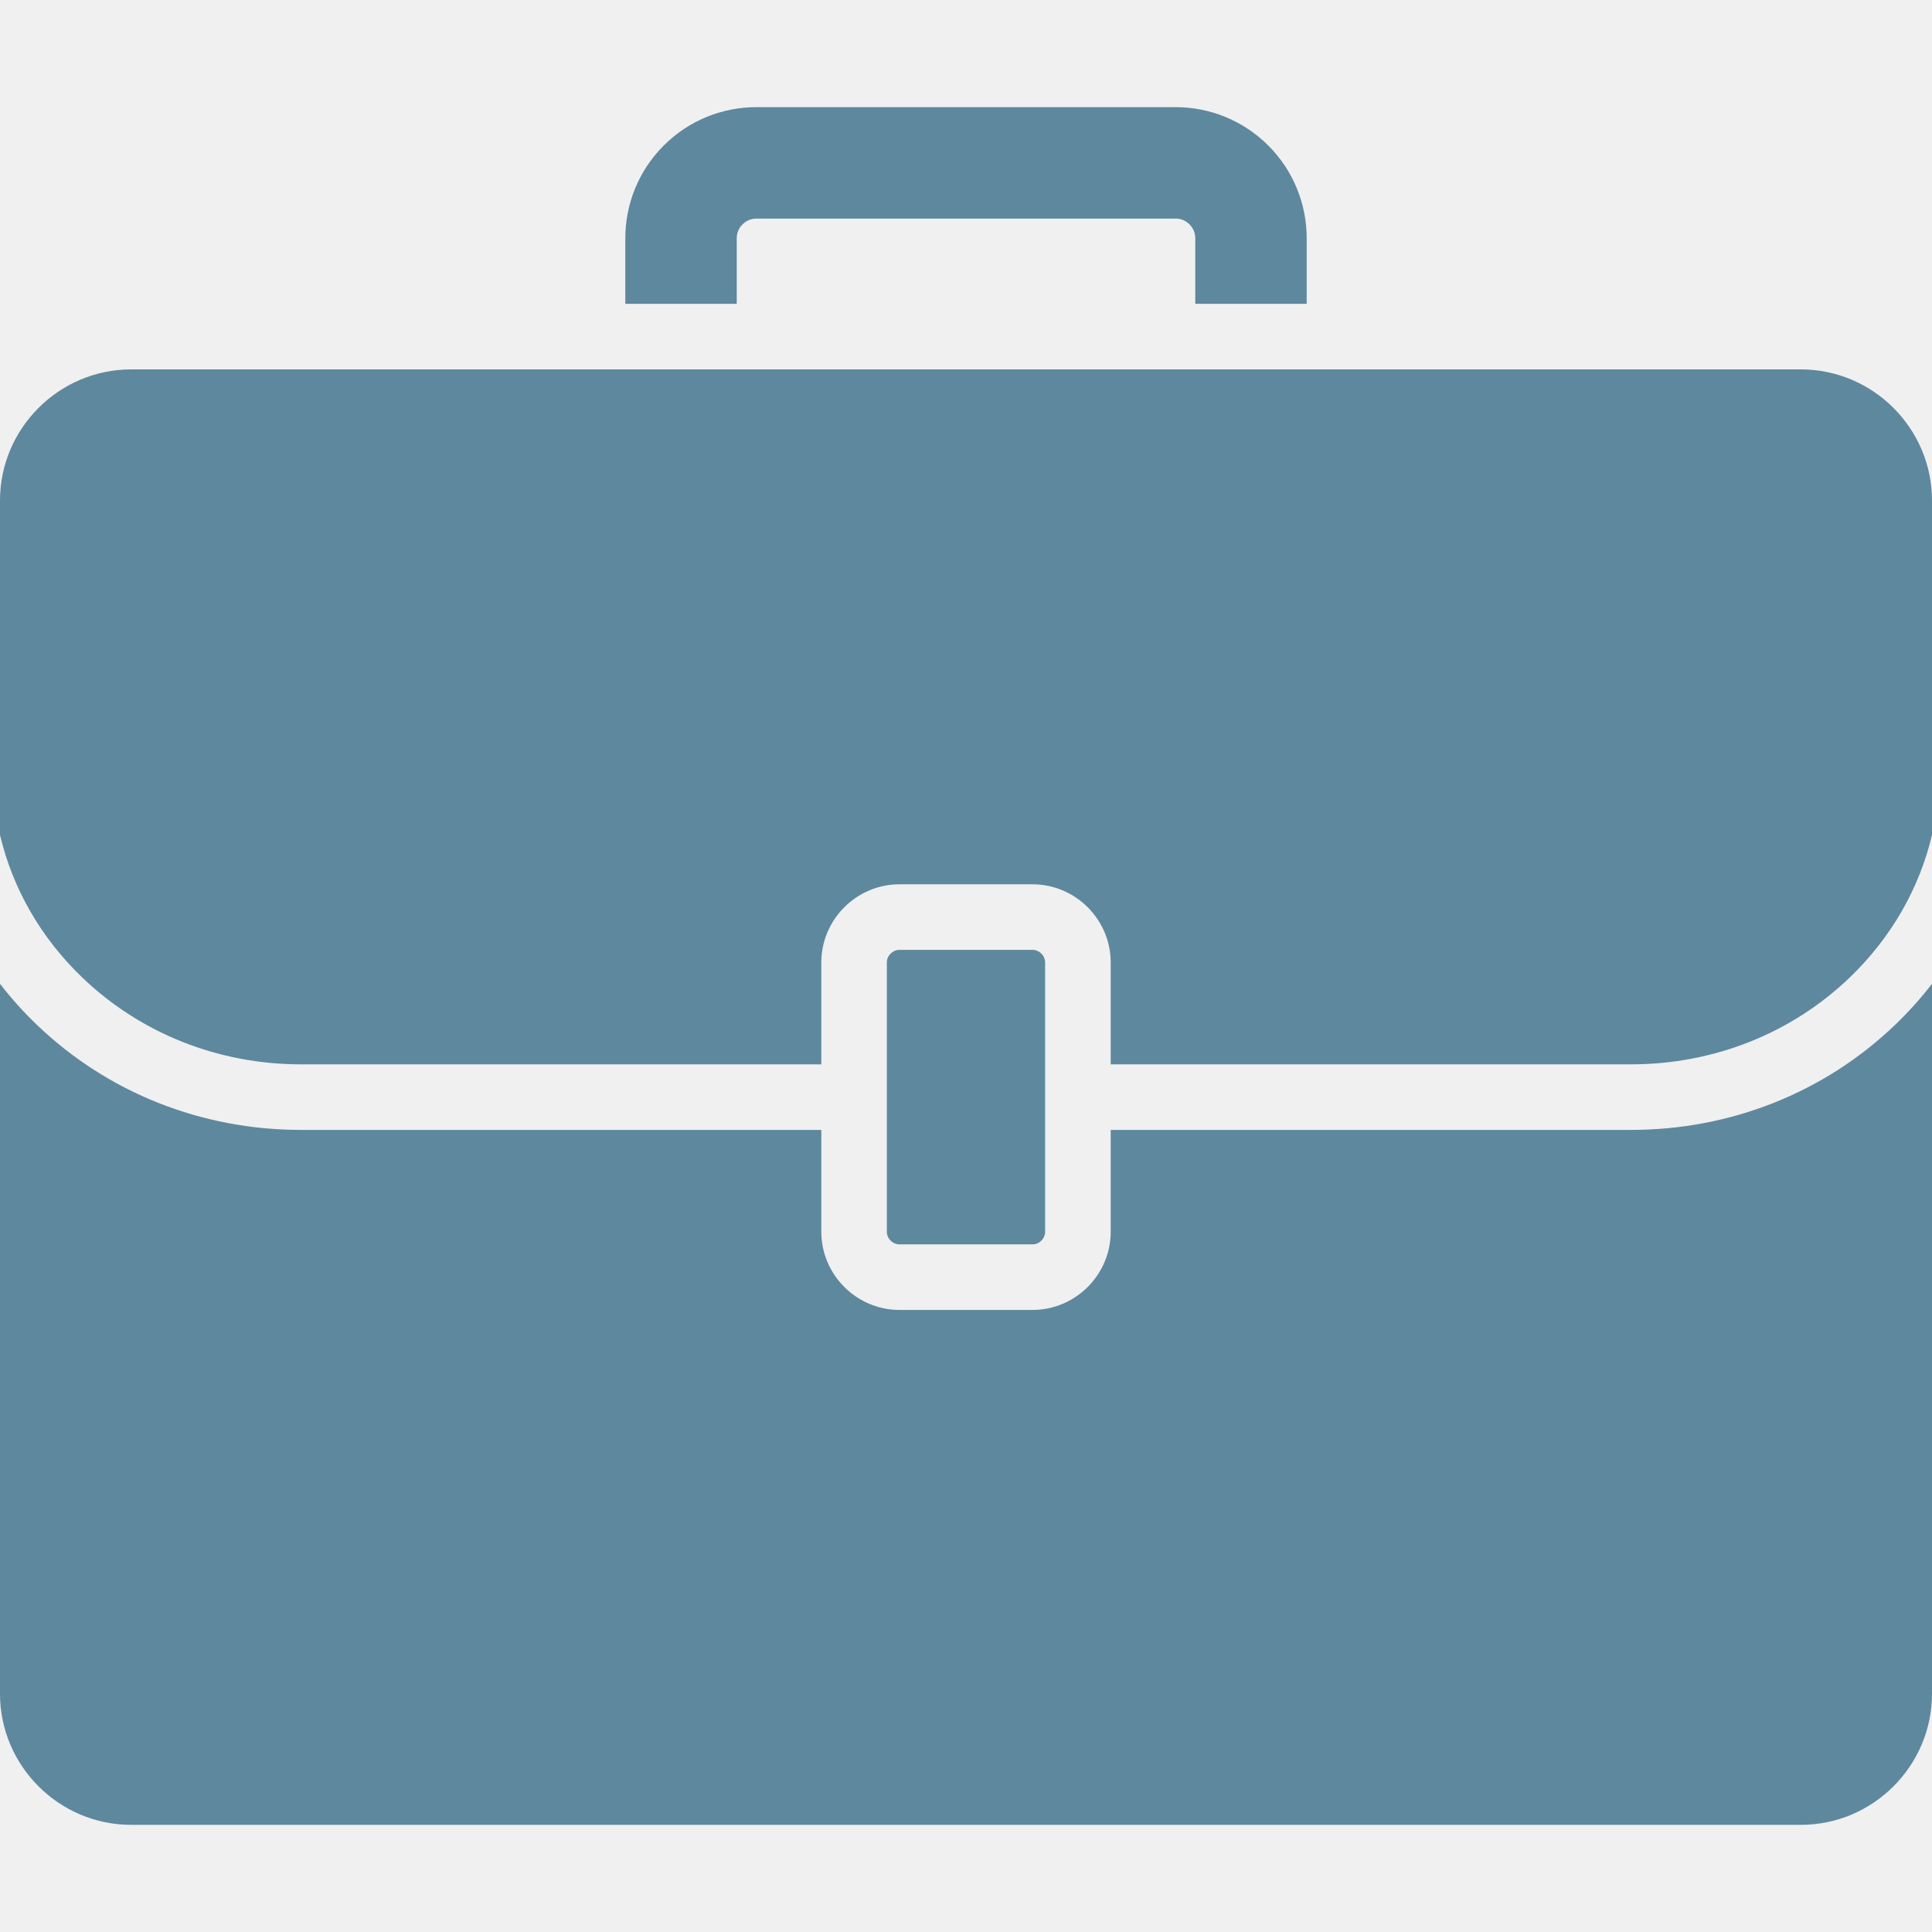
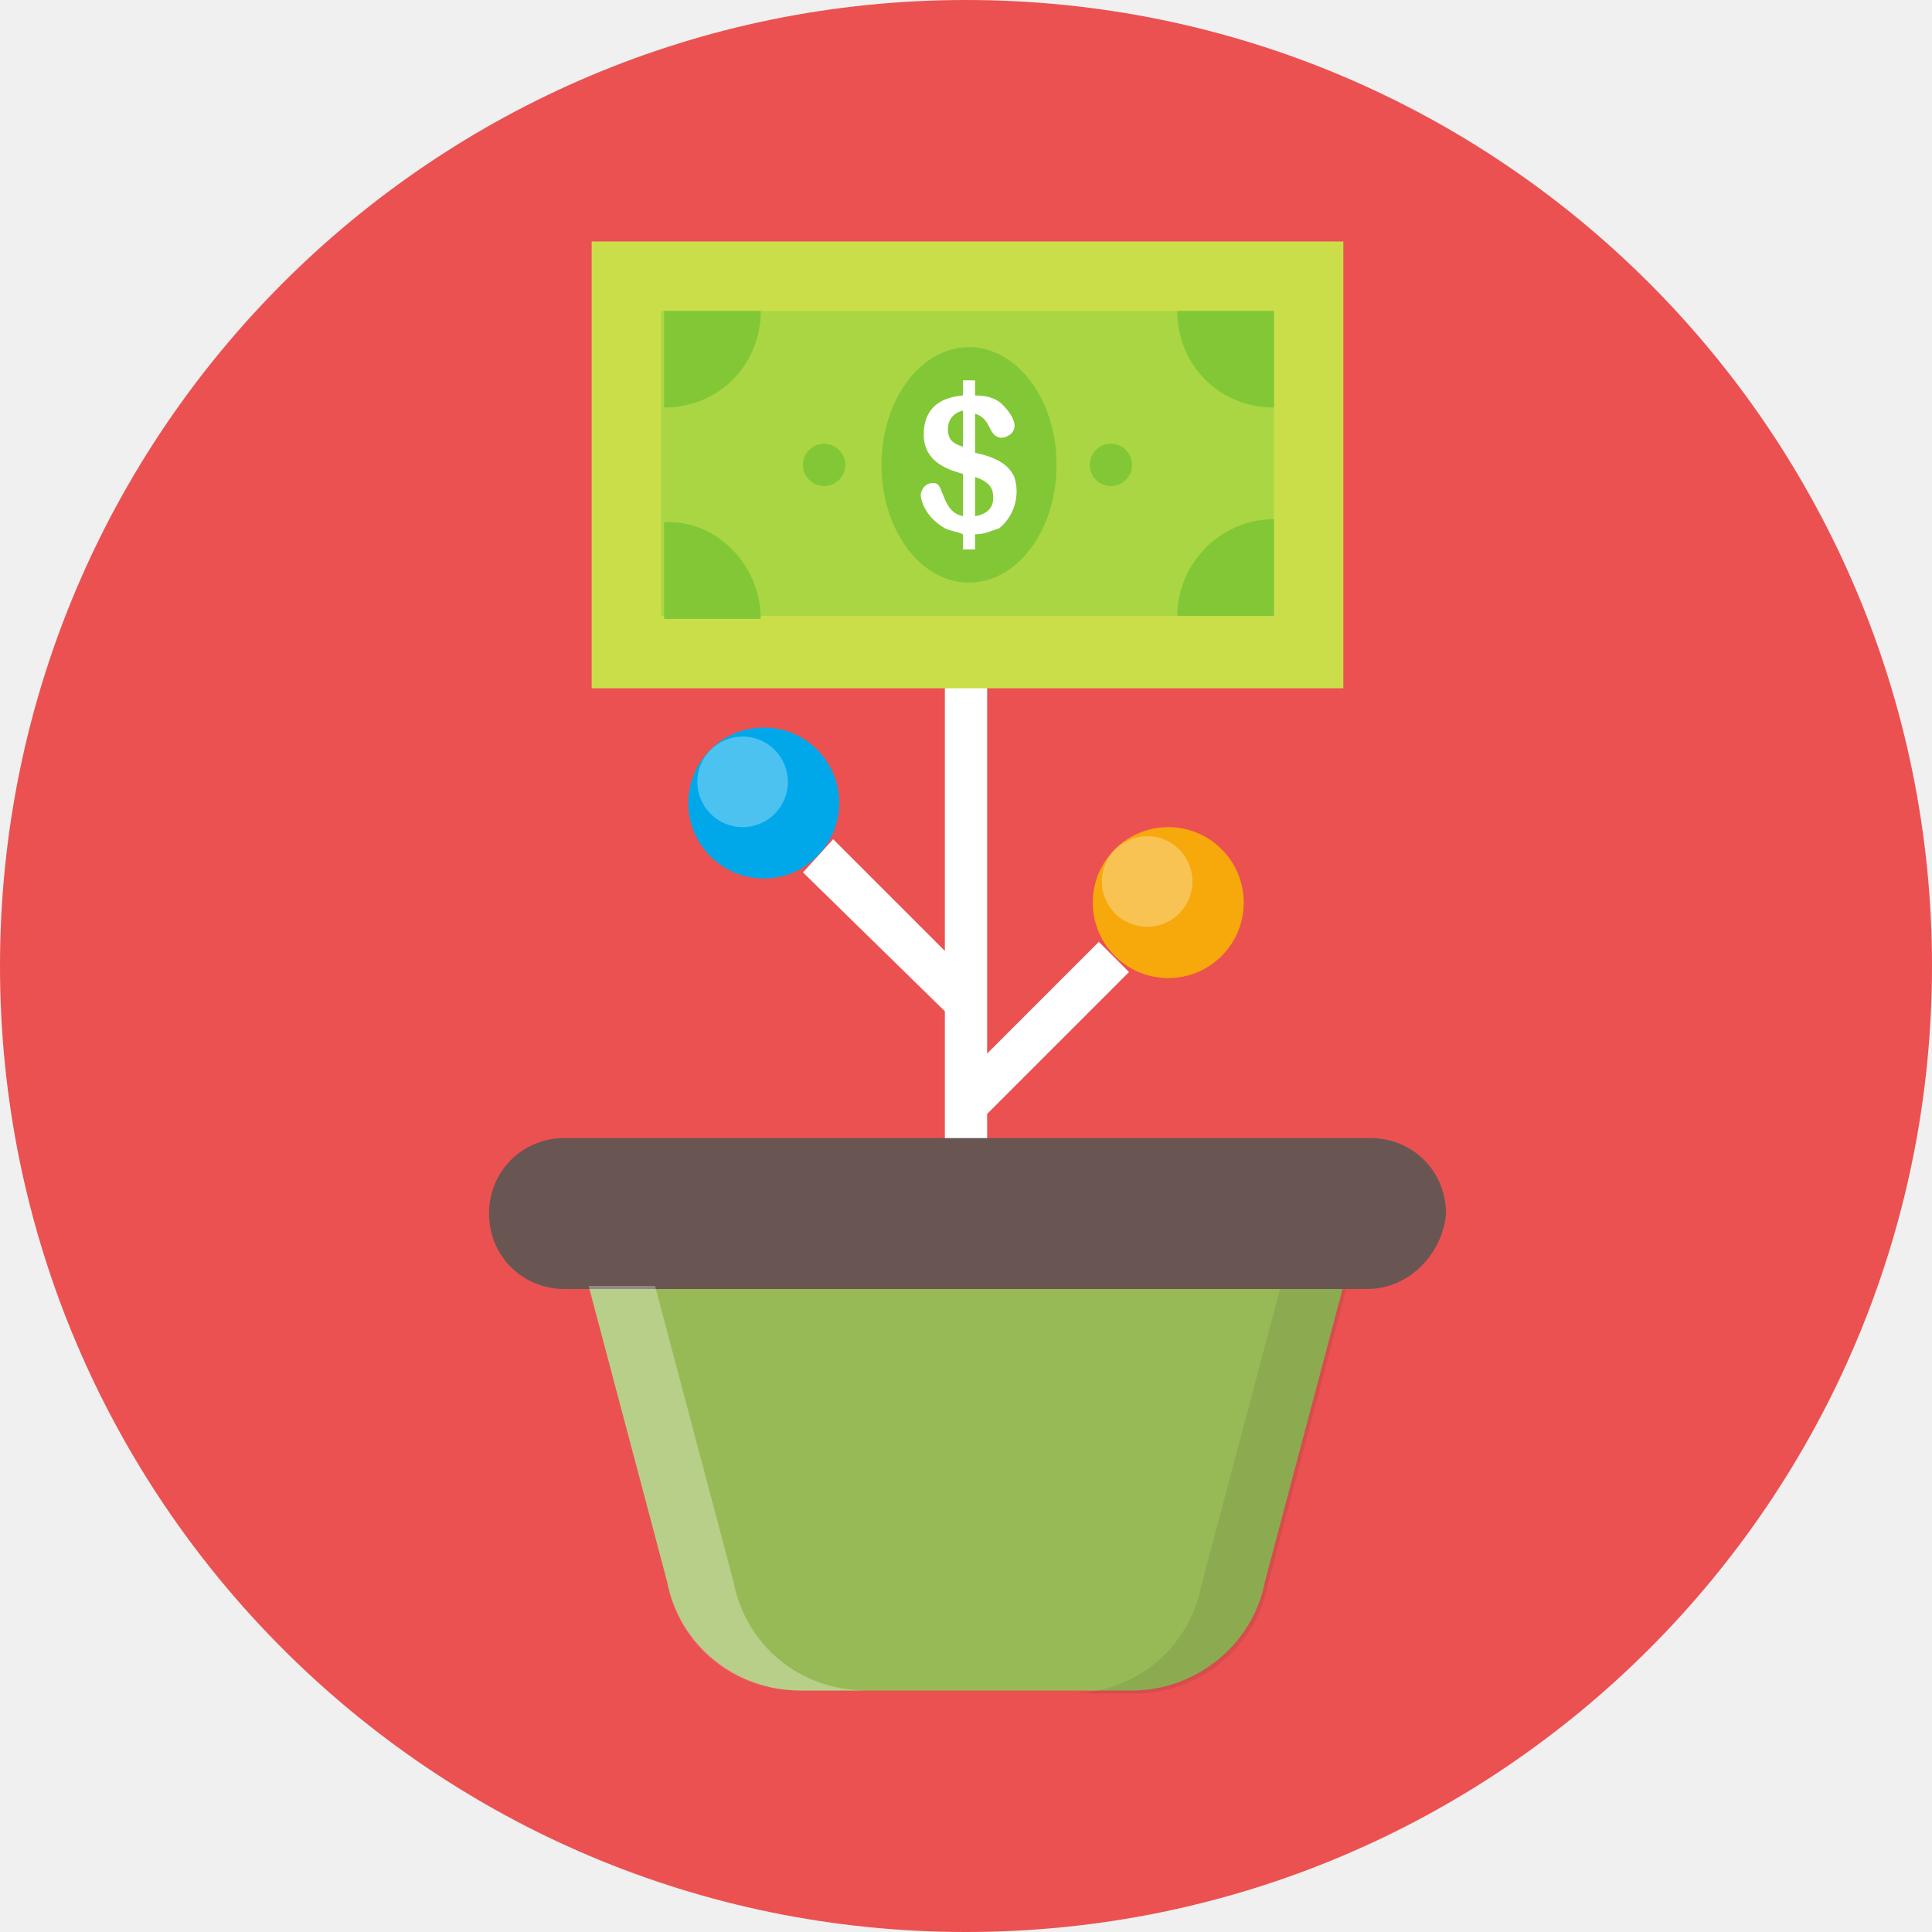
- <svg xmlns="http://www.w3.org/2000/svg" enable-background="new 0 0 200 200" height="200px" id="Layer_1" version="1.1" viewBox="0 0 200 200" width="200px" xml:space="preserve">
-   <path d="M200,51.813v34.62c-1.312,5.54-4.219,10.628-8.513,14.755c-6.04,5.797-14.09,8.992-22.655,8.992H114.98  v-10.54c0-4.454-3.645-8.098-8.099-8.098H93.118c-4.452,0-8.096,3.645-8.096,8.098v10.54H31.167c-8.565,0-16.613-3.195-22.655-8.992  C4.214,97.067,1.312,91.975,0,86.437V51.813C0,44.35,6.11,38.24,13.574,38.24h172.854C193.891,38.24,200,44.35,200,51.813z   M106.882,128.817c0.713,0,1.308-0.596,1.308-1.308v-10.542v-6.787v-10.54c0-0.712-0.595-1.312-1.308-1.312H93.118  c-0.71,0-1.312,0.6-1.312,1.312v10.54v6.787v10.542c0,0.712,0.602,1.308,1.312,1.308H106.882z M196.19,106.083  c-7.316,7.017-17.026,10.885-27.358,10.885H114.98v10.542c0,4.448-3.645,8.095-8.099,8.095H93.118c-4.452,0-8.096-3.646-8.096-8.095  v-10.542H31.167c-10.33,0-20.042-3.868-27.357-10.885c-1.39-1.335-2.662-2.752-3.81-4.239v73.489c0,7.469,6.11,13.574,13.574,13.574  h172.854c7.463,0,13.572-6.105,13.572-13.574v-73.489C198.85,103.331,197.583,104.748,196.19,106.083z M131.296,15.069  c-2.652-2.652-6.127-3.977-9.599-3.977H78.307c-3.474,0-6.951,1.325-9.601,3.977c-2.648,2.65-3.974,6.124-3.974,9.597v6.787h11.535  v-6.787c0-0.385,0.105-0.948,0.6-1.44c0.49-0.492,1.052-0.599,1.44-0.599h43.391c0.382,0,0.946,0.107,1.437,0.599  c0.494,0.492,0.599,1.055,0.599,1.44v6.787h11.535v-6.787C135.268,21.193,133.944,17.72,131.296,15.069z" fill="#5E889E" />
+ <svg xmlns="http://www.w3.org/2000/svg" id="Layer_1" style="enable-background:new 0 0 64 64;" version="1.1" viewBox="0 0 64 64" xml:space="preserve">
+   <style type="text/css">
+ 	.st0{fill:#62BEE7;}
+ 	.st1{fill:#474E5E;}
+ 	.st2{fill:#F3EEE4;}
+ 	.st3{fill:#FFFFFF;}
+ 	.st4{fill:#E8DCCA;}
+ 	.st5{opacity:0.1;fill:#231F20;}
+ 	.st6{fill:#506268;}
+ 	.st7{fill:#EB5151;}
+ 	.st8{fill:#C64444;}
+ 	.st9{fill:#9CCB5B;}
+ 	.st10{fill:#404A4C;}
+ 	.st11{fill:#676767;}
+ 	.st12{fill:#E0E1E5;}
+ 	.st13{fill:#9D9EA0;}
+ 	.st14{fill:#B3B4B7;}
+ 	.st15{opacity:0.1;}
+ 	.st16{fill:#231F20;}
+ 	.st17{fill:#FACC20;}
+ 	.st18{fill:#FDEF34;}
+ 	.st19{fill:#F7A90B;}
+ 	.st20{fill:#20B8EA;}
+ 	.st21{fill:#00A8EA;}
+ 	.st22{fill:#33D3F4;}
+ 	.st23{opacity:0.25;fill:#FFFFFF;}
+ 	.st24{fill:#CACBCE;}
+ 	.st25{fill:#2E3545;}
+ 	.st26{fill:#8DAF4A;}
+ 	.st27{fill:#F9C2AF;}
+ 	.st28{fill:#AFDDF4;}
+ 	.st29{fill:#677177;}
+ 	.st30{fill:#FFEDB3;}
+ 	.st31{fill:#695652;}
+ 	.st32{fill:#30A7BF;}
+ 	.st33{fill:#4D5556;}
+ 	.st34{opacity:0.35;}
+ 	.st35{fill:#FFCB04;}
+ 	.st36{fill:#99E9FA;}
+ 	.st37{opacity:0.2;}
+ 	.st38{opacity:3.000000e-02;}
+ 	.st39{fill:#9ECA5B;}
+ 	.st40{fill:#98BA56;}
+ 	.st41{fill:#40EEFF;}
+ 	.st42{fill:#FF6A52;}
+ 	.st43{opacity:0.1;fill:#FFFFFF;}
+ 	.st44{opacity:0.4;}
+ 	.st45{fill:#57606D;}
+ 	.st46{fill:#BACA5B;}
+ 	.st47{opacity:0.25;}
+ 	.st48{opacity:5.000000e-02;fill:#231F20;}
+ 	.st49{opacity:0.2;fill:#FFFFFF;}
+ 	.st50{opacity:0.3;}
+ 	.st51{fill:#FFD82F;}
+ 	.st52{fill:#F4C121;}
+ 	.st53{fill:#EF9D0A;}
+ 	.st54{fill:#F9E532;}
+ 	.st55{fill:#F4C01E;}
+ 	.st56{fill:#FFE14D;}
+ 	.st57{fill:#B7C156;}
+ 	.st58{fill:#DBA92C;}
+ 	.st59{fill:#363D4D;}
+ 	.st60{fill:#3F4656;}
+ 	.st61{fill:#463E33;}
+ 	.st62{fill:none;}
+ 	.st63{opacity:4.000000e-02;}
+ 	.st64{fill:#4DB6AC;}
+ 	.st65{fill:#CADE49;}
+ 	.st66{fill:#9FD343;}
+ 	.st67{fill:#AAD643;}
+ 	.st68{fill:#82C736;}
+ 	.st69{opacity:0.3;fill:#FFFFFF;}
+ 	.st70{fill:#FFD640;}
+ 	.st71{opacity:0.5;}
+ 	.st72{opacity:0.6;}
+ </style>
+   <g>
+     <circle class="st7" cx="32" cy="32" r="32" />
+     <g>
+       <g>
+         <circle class="st19" cx="38.7" cy="29.9" r="2.5" />
+       </g>
+       <polygon class="st3" points="37.4,32.2 36.4,31.2 32.7,34.9 32.7,20.7 31.3,20.7 31.3,31.5 27.6,27.8 26.6,28.9 31.3,33.5     31.3,39.1 32.7,39.1 32.7,36.9   " />
+       <g>
+         <circle class="st21" cx="25.3" cy="26.6" r="2.5" />
+       </g>
+       <g>
+         <path class="st40" d="M37.5,56h-11c-2.1,0-4-1.5-4.4-3.6l-2.6-9.8h25l-2.6,9.8C41.5,54.5,39.6,56,37.5,56z" />
+       </g>
+       <g>
+         <path class="st31" d="M45.3,42.7H18.7c-1.4,0-2.5-1.1-2.5-2.5v0c0-1.4,1.1-2.5,2.5-2.5h26.7c1.4,0,2.5,1.1,2.5,2.5v0     C47.8,41.5,46.7,42.7,45.3,42.7z" />
+       </g>
+       <g>
+         <g>
+           <g>
+             <rect class="st65" height="14.8" width="24.9" x="19.6" y="8" />
+           </g>
+         </g>
+         <g>
+           <g>
+             <rect class="st67" height="10.1" width="20.3" x="21.9" y="10.3" />
+           </g>
+         </g>
+         <g>
+           <ellipse class="st68" cx="32.1" cy="15.4" rx="2.9" ry="3.9" />
+         </g>
+         <g>
+           <g>
+             <path class="st68" d="M25.2,10.3c0,1.8-1.4,3.2-3.2,3.2h0v-3.2H25.2z" />
+           </g>
+         </g>
+         <g>
+           <g>
+             <path class="st68" d="M42.2,10.3v3.2c-1.8,0-3.2-1.4-3.2-3.2H42.2z" />
+           </g>
+         </g>
+         <g>
+           <g>
+             <path class="st68" d="M25.2,20.5h-3.2v-3.2h0C23.7,17.2,25.2,18.7,25.2,20.5z" />
+           </g>
+         </g>
+         <g>
+           <g>
+             <path class="st68" d="M42.2,17.2v3.2H39C39,18.7,40.4,17.2,42.2,17.2z" />
+           </g>
+         </g>
+         <g>
+           <g>
+             <g>
+               <path class="st3" d="M33.6,15.8c-0.1-0.2-0.3-0.6-1.3-0.8v-1.3c0.3,0.1,0.4,0.3,0.5,0.5c0.1,0.2,0.2,0.3,0.4,0.3        c0.1,0,0.8-0.2,0.1-1c-0.1-0.1-0.3-0.4-1-0.4v-0.5h-0.4v0.5c-1.2,0.1-1.3,0.9-1.3,1.3c0,1,1,1.2,1.3,1.3v1.4        c-0.5-0.1-0.6-0.6-0.7-0.8C31.1,16,31,16,30.9,16c-0.3,0-0.4,0.3-0.4,0.4c0,0.1,0.1,0.7,0.8,1.1c0.2,0.1,0.4,0.1,0.6,0.2        l0,0.5h0.4v-0.5c0.3,0,0.5-0.1,0.8-0.2C33.6,17.1,33.8,16.4,33.6,15.8z M31.9,14.8c-0.3-0.1-0.5-0.2-0.5-0.6        c0-0.2,0.1-0.5,0.5-0.6V14.8z M32.3,17.1v-1.3c0.6,0.2,0.6,0.5,0.6,0.7C32.9,16.6,32.9,17,32.3,17.1z" />
+             </g>
+           </g>
+         </g>
+         <g>
+           <circle class="st68" cx="27.3" cy="15.4" r="0.7" />
+           <circle class="st68" cx="36.8" cy="15.4" r="0.7" />
+         </g>
+       </g>
+       <path class="st69" d="M24.3,52.4l-2.6-9.8h-2.2l2.6,9.8c0.4,2.1,2.2,3.6,4.4,3.6h2.2C26.5,56,24.7,54.5,24.3,52.4z" />
+       <path class="st5" d="M42.4,42.7l-2.6,9.8c-0.4,2.1-2.2,3.6-4.4,3.6h2.2c2.1,0,4-1.5,4.4-3.6l2.6-9.8H42.4z" />
+       <g class="st50">
+         <circle class="st3" cx="38" cy="29.2" r="1.5" />
+       </g>
+       <g class="st50">
+         <circle class="st3" cx="24.6" cy="25.9" r="1.5" />
+       </g>
+     </g>
+   </g>
</svg>
